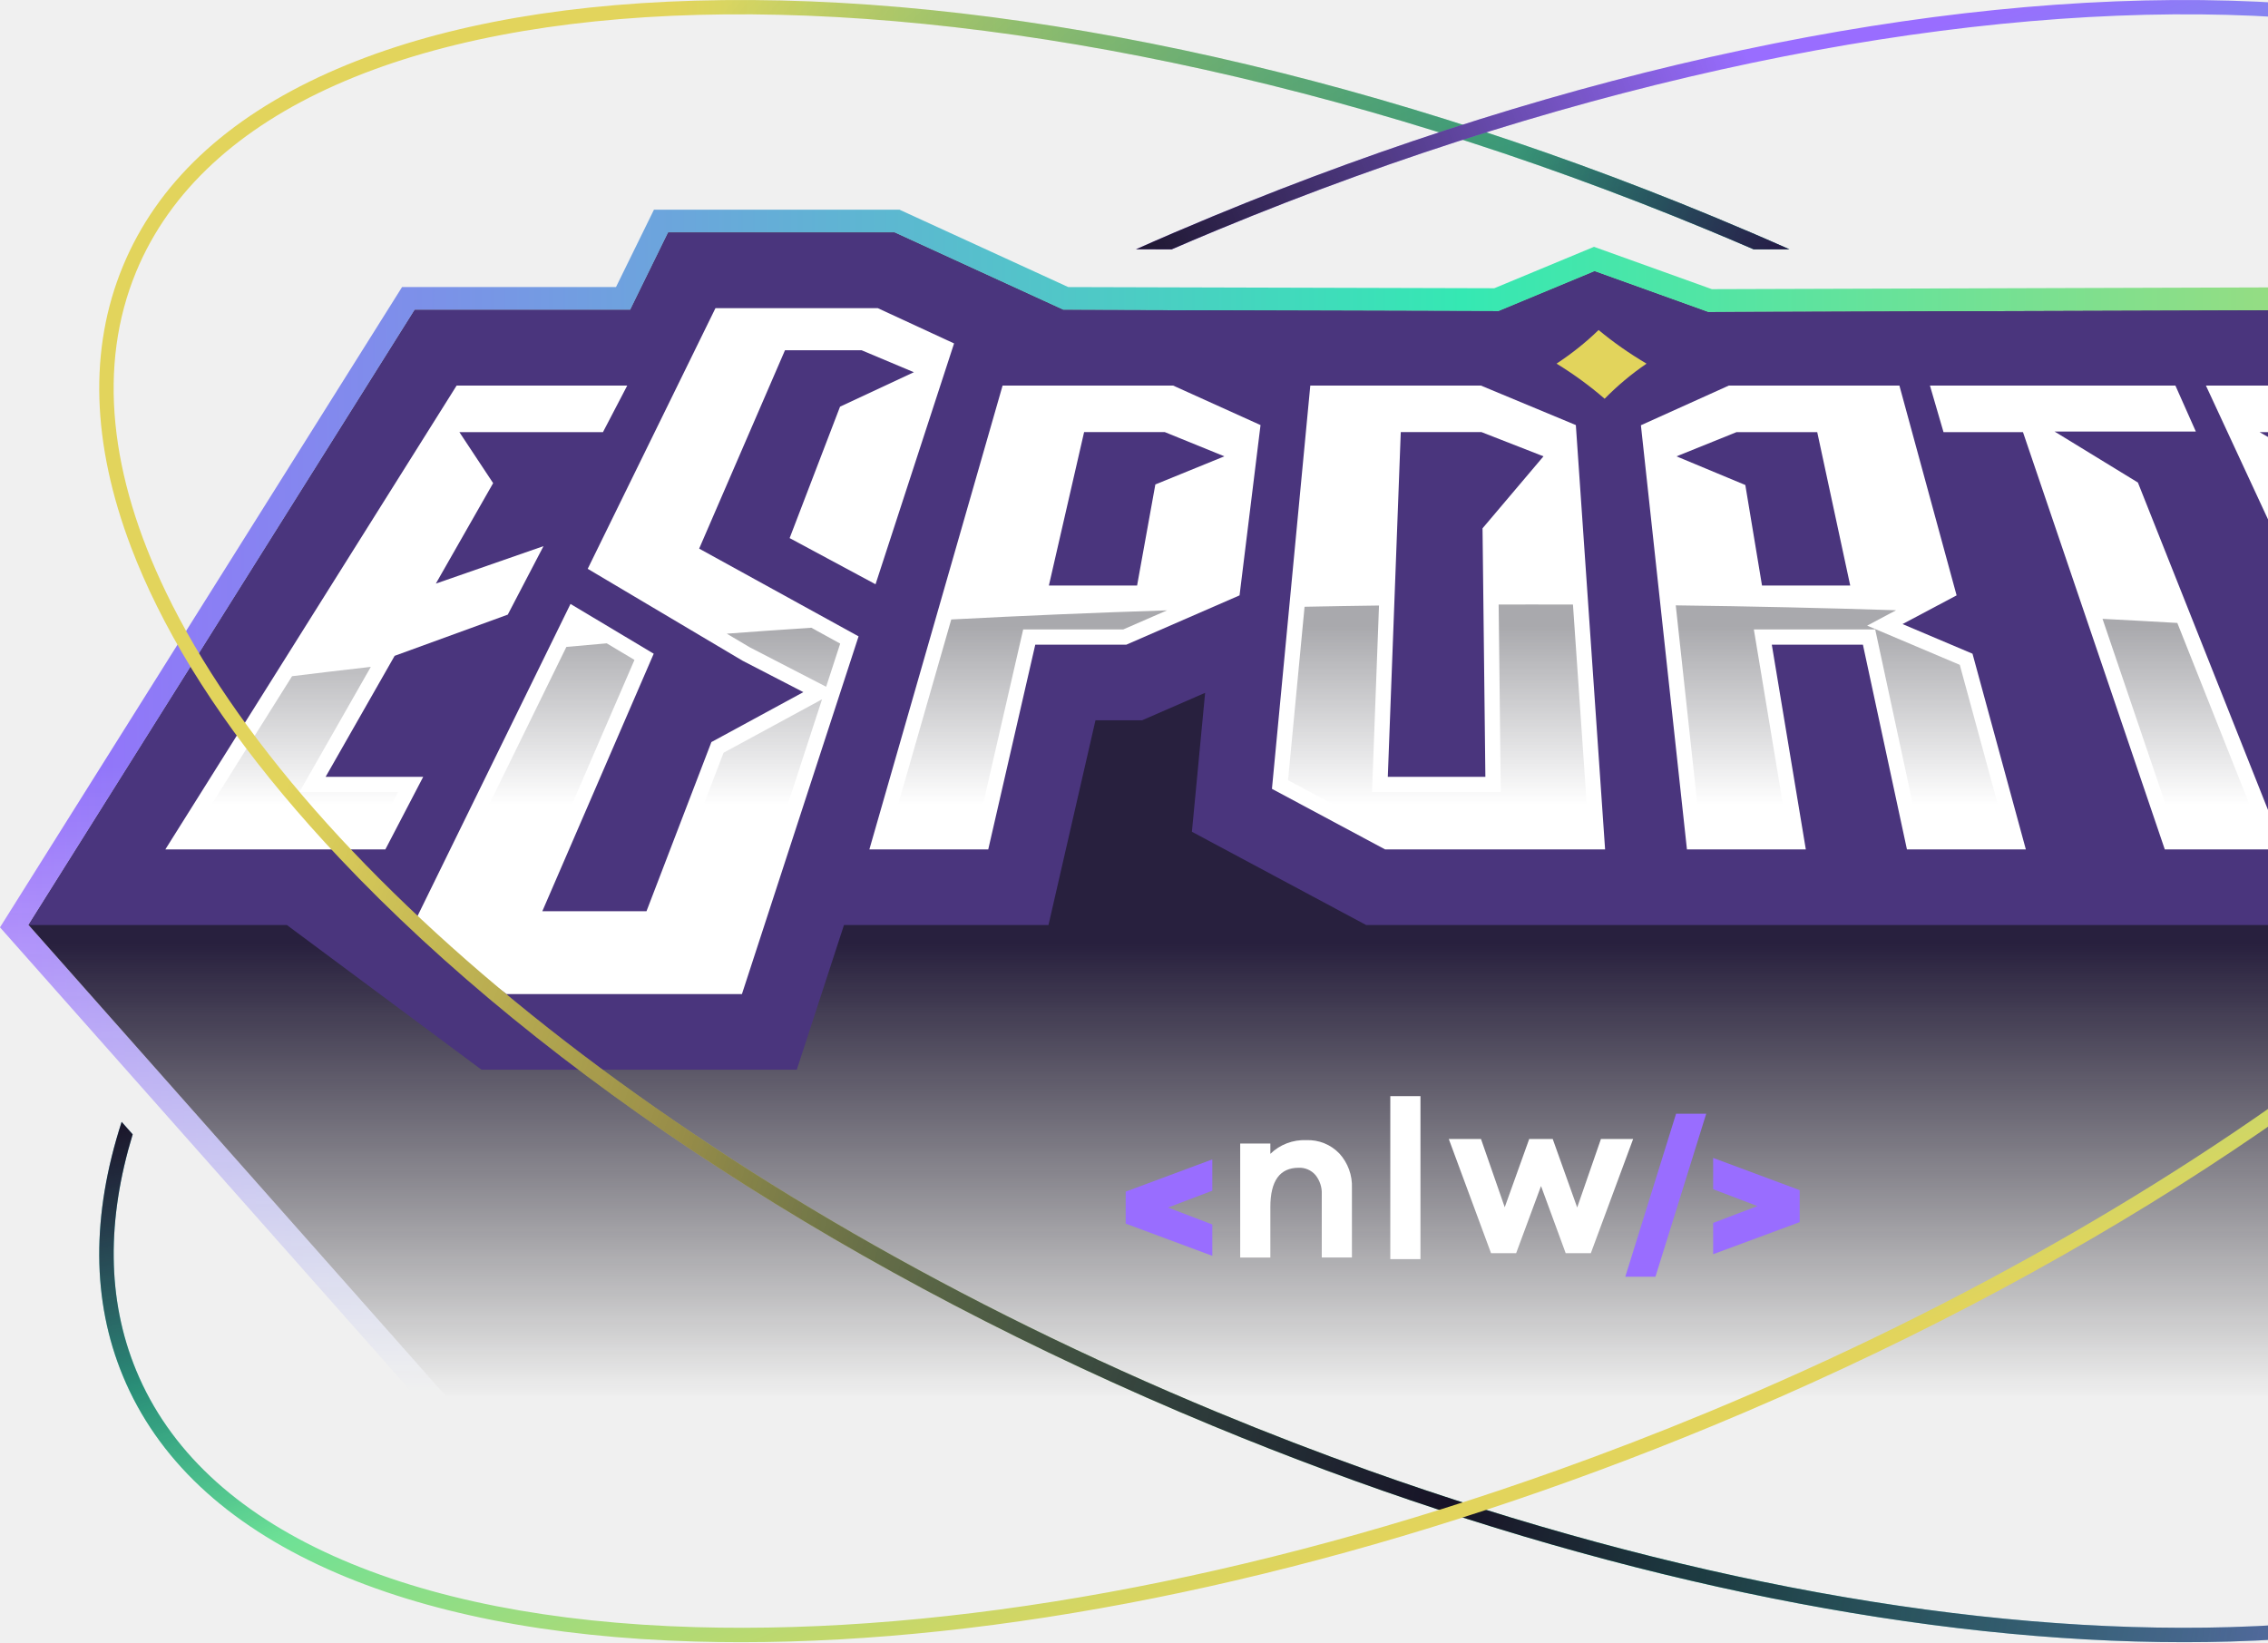
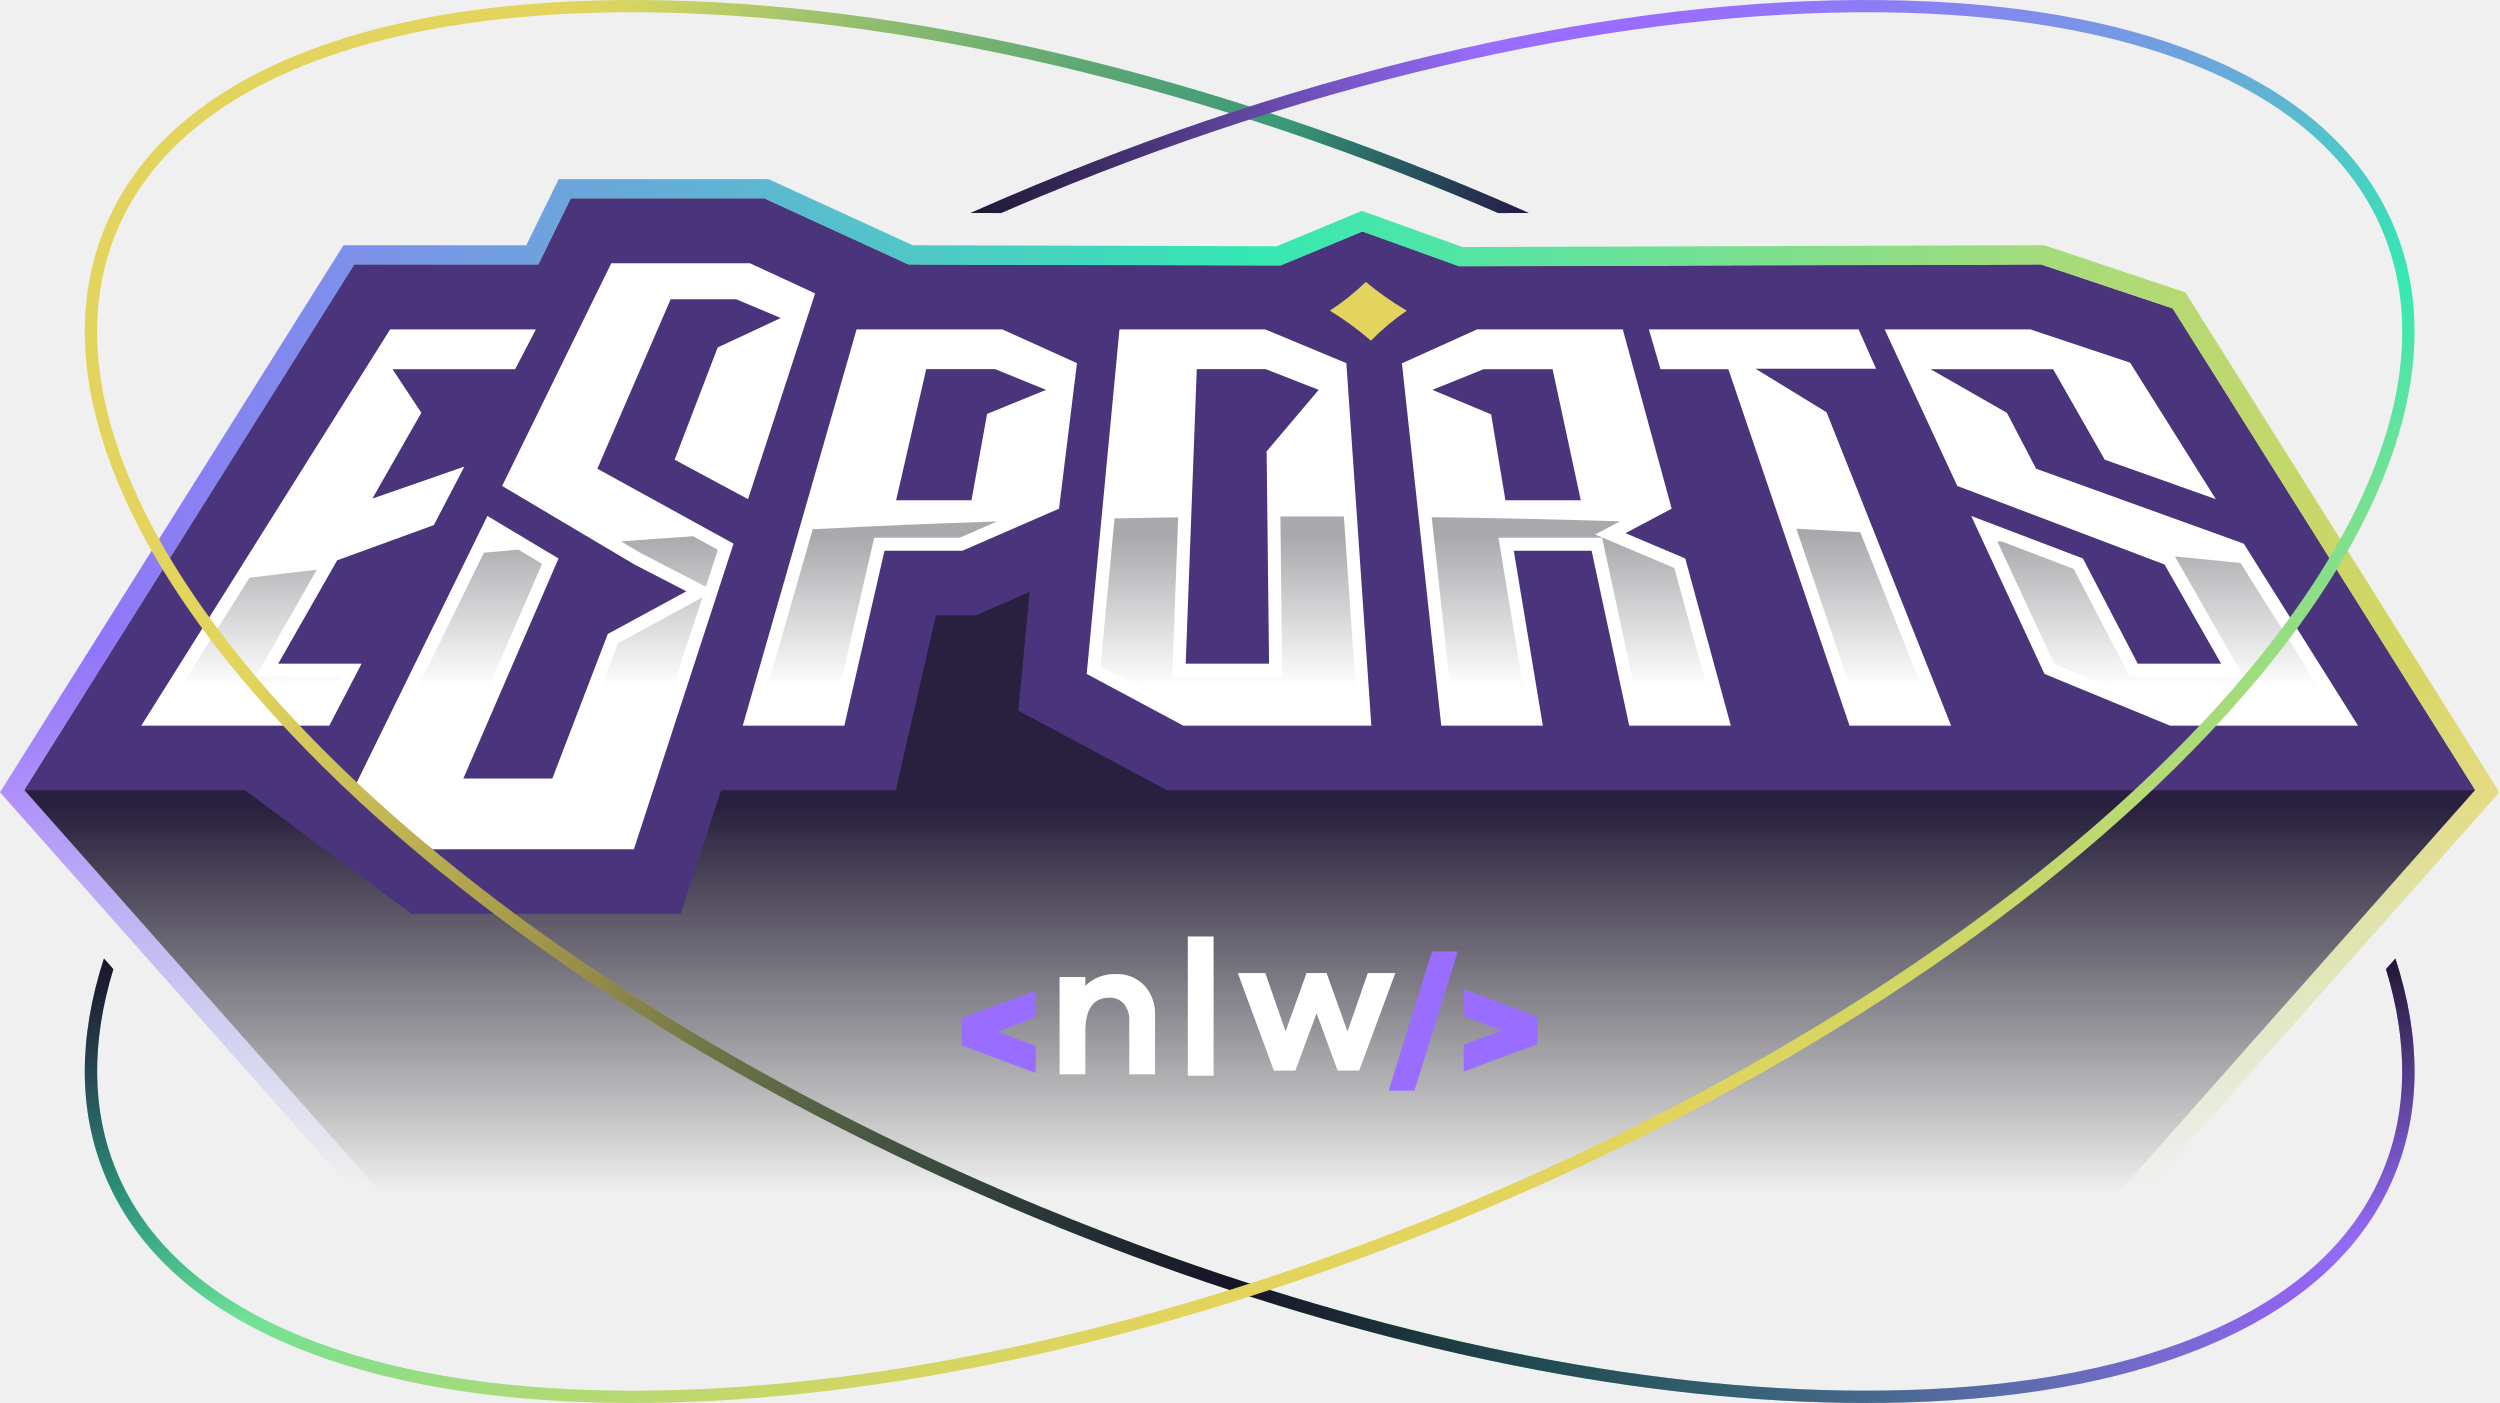
- <svg xmlns="http://www.w3.org/2000/svg" width="703" height="509" viewBox="0 0 703 509" fill="none">
+ <svg xmlns="http://www.w3.org/2000/svg" width="907" height="509" viewBox="0 0 907 509" fill="none">
  <g clip-path="url(#clip0_6_544)">
    <mask id="mask0_6_544" style="mask-type:alpha" maskUnits="userSpaceOnUse" x="0" y="54" width="907" height="395">
      <rect y="54.246" width="906.458" height="394.659" fill="url(#paint0_linear_6_544)" />
    </mask>
    <g mask="url(#mask0_6_544)">
      <path d="M792.848 106.079L741.613 88.964L530.612 89.624L494.086 76.503L463.182 89.341L331.12 88.98L278.793 64.986H202.707L190.938 88.972H124.624L0 287.433L138.728 444.023H768.028L906.756 287.433L792.84 106.071L792.848 106.079ZM764.828 436.924H141.928L8.852 286.71L128.563 96.071H195.38L207.141 72.085H277.244L329.556 96.071L464.589 96.44L494.267 84.105L529.377 96.723L740.465 96.063L788.178 111.999L897.904 286.694L764.828 436.908V436.924Z" fill="url(#paint1_linear_6_544)" />
    </g>
    <path d="M897.912 286.709L764.828 436.915H141.928L8.852 286.709L128.563 96.07H195.38L207.141 72.084H277.244L329.564 96.07L464.589 96.447L494.267 84.112L529.377 96.731L740.465 96.07L788.178 112.014L897.912 286.709Z" fill="url(#paint2_linear_6_544)" />
    <path d="M897.894 286.709L788.184 112.014L740.455 96.078L529.383 96.722L494.273 84.104L464.579 96.439L329.554 96.078L277.242 72.092H207.147L195.386 96.078H128.577L8.858 286.709H88.914L149.253 331.56H246.974L261.605 286.709H324.994L339.562 223.249H354.02L373.548 214.743L369.452 257.809L423.447 286.709H897.894Z" fill="#4A357D" />
    <path d="M51.251 263.274H119.451L131.173 240.789H100.929L122.328 203.273L157.392 190.505L168.469 169.279L135.096 180.89L152.856 149.75L142.392 133.94H161.881H186.897L194.421 119.514H141.535L51.251 263.274Z" fill="white" />
    <path d="M221.764 95.519L182.172 176.306L230.176 204.797L249.012 214.53L220.506 230.01L200.388 282.44H168.099L202.628 202.62L176.834 187.195L128.067 286.685L156.991 308.124H229.971L266.127 197.242L216.716 170.048L243.313 108.57H267.086L283.266 115.37L260.38 126.054L244.759 166.786L271.387 181.094L295.727 106.447L272.094 95.519H221.764Z" fill="white" />
    <path d="M310.766 119.513L269.476 263.272H306.324L320.9 199.812H349.139L384.218 184.537L390.72 131.753L363.644 119.513H310.758H310.766ZM358.117 150.165L352.457 181.494H325.114L336.034 133.931H361.05L379.509 141.439L358.117 150.158V150.165Z" fill="white" />
    <path d="M406.145 119.513L394.258 244.506L429.322 263.272H497.522L488.457 131.753L459.039 119.513H406.153H406.145ZM459.534 163.743L460.415 240.78H430.171L434.188 133.931H459.204L478.426 141.439L459.542 163.743H459.534Z" fill="white" />
-     <path d="M508.623 131.808L522.892 263.272H559.74L549.197 199.812H577.436L591.084 263.272H627.94L611.407 202.619L589.716 193.436L606.478 184.537L588.749 119.513H535.864L508.623 131.808ZM573.506 181.494H546.162L540.989 150.331L519.653 141.447L538.261 133.939H563.277L573.506 181.502V181.494Z" fill="white" />
+     <path d="M508.623 131.808L522.892 263.272H559.74L549.197 199.812H577.436L591.084 263.272H627.94L611.407 202.619L589.716 193.436L606.478 184.537L588.749 119.513H535.864L508.623 131.808V131.808ZM573.506 181.494H546.162L540.989 150.331L519.653 141.447L538.261 133.939H563.277L573.506 181.502V181.494Z" fill="white" />
    <path d="M602.421 133.939H627.051L671.006 263.272H707.862L662.673 149.56L636.863 133.766H680.637L674.3 119.513H598.215L602.421 133.939Z" fill="white" />
    <path d="M803.901 181.094L772.808 131.588L736.644 119.513H683.758L710.11 176.306L785.292 204.797L805.827 240.788H775.575L755.677 202.619L715.158 187.194L741.746 244.506L787.305 263.272H855.505L814.035 197.242L738.688 170.048L728.129 149.796L700.385 133.939H744.875L763.609 166.785L803.901 181.094Z" fill="white" />
-     <path d="M495.507 102.287C491.646 106.053 487.275 109.544 482.472 112.712C487.723 115.912 492.716 119.559 497.378 123.592C501.332 119.559 505.687 115.912 510.373 112.712C505.011 109.544 500.027 106.053 495.507 102.287Z" fill="#E2D45C" />
-     <path d="M92.809 245.505L114.94 206.7C106.732 207.635 98.595 208.594 90.529 209.593L59.782 258.555H116.591L123.391 245.505H92.809Z" fill="url(#paint3_linear_6_544)" />
-     <path d="M251.482 194.568C242.693 195.142 233.958 195.755 225.279 196.408L232.465 200.669L256.074 212.862L260.429 199.489L251.482 194.568ZM224.281 233.318L203.636 287.156H160.923L196.662 204.544L188.062 199.403C183.879 199.765 179.705 200.134 175.554 200.519L134.036 285.229L158.549 303.406H226.545L254.8 216.754L224.281 233.318Z" fill="url(#paint4_linear_6_544)" />
+     <path d="M495.507 102.287C491.646 106.053 487.275 109.543 482.472 112.712C487.723 115.911 492.716 119.559 497.378 123.592C501.332 119.559 505.687 115.911 510.373 112.712C505.011 109.543 500.027 106.053 495.507 102.287Z" fill="#E2D45C" />
+     <path d="M92.809 245.505L114.94 206.7C106.732 207.635 98.595 208.594 90.529 209.593L59.782 258.555H116.591L123.391 245.505H92.809V245.505Z" fill="url(#paint3_linear_6_544)" />
+     <path d="M251.482 194.568C242.693 195.142 233.958 195.755 225.279 196.408L232.465 200.669L256.074 212.862L260.429 199.489L251.482 194.568V194.568ZM224.281 233.318L203.636 287.156H160.923L196.662 204.544L188.062 199.403C183.879 199.765 179.705 200.134 175.554 200.519L134.036 285.229L158.549 303.406H226.545L254.8 216.754L224.281 233.318V233.318Z" fill="url(#paint4_linear_6_544)" />
    <path d="M361.745 189.183L348.168 195.095H317.153L302.577 258.555H275.745L294.857 192.005C316.854 190.85 339.158 189.906 361.745 189.183Z" fill="url(#paint5_linear_6_544)" />
-     <path d="M492.467 258.555H430.509L399.251 241.834L404.369 188.067C412.034 187.91 419.723 187.784 427.443 187.682L425.273 245.505H465.187L464.527 187.375C468.056 187.367 471.594 187.36 475.14 187.36C479.291 187.36 483.434 187.367 487.561 187.383L492.467 258.555Z" fill="url(#paint6_linear_6_544)" />
-     <path d="M621.77 258.555H594.898L581.25 195.095H543.632L554.174 258.555H527.122L519.426 187.634C542.445 187.917 565.22 188.428 587.72 189.151L578.75 193.916L607.461 206.07L621.77 258.555Z" fill="url(#paint7_linear_6_544)" />
+     <path d="M492.467 258.555H430.509L399.251 241.834L404.369 188.067C412.034 187.91 419.723 187.784 427.443 187.682L425.273 245.505H465.187L464.527 187.375C468.056 187.367 471.594 187.36 475.14 187.36C479.291 187.36 483.434 187.367 487.561 187.383L492.467 258.555V258.555Z" fill="url(#paint6_linear_6_544)" />
+     <path d="M621.77 258.555H594.898L581.25 195.095H543.632L554.174 258.555H527.122L519.426 187.634C542.445 187.917 565.22 188.428 587.72 189.151L578.75 193.916L607.461 206.07L621.77 258.555V258.555Z" fill="url(#paint7_linear_6_544)" />
    <path d="M674.893 193.082C667.204 192.634 659.476 192.209 651.709 191.816L674.39 258.555H700.915L674.893 193.082Z" fill="url(#paint8_linear_6_544)" />
-     <path fill-rule="evenodd" clip-rule="evenodd" d="M375.776 369.061V359.36L348.976 369.329H348.921V379.282H348.976L375.776 389.25V379.533L362.042 374.282L375.776 369.061Z" fill="#996DFF" />
+     <path d="M812.874 204.255C804.989 203.429 797.049 202.627 789.046 201.857L813.952 245.505H772.717L752.323 206.393L726.356 196.503C725.774 196.456 725.2 196.417 724.619 196.377L745.256 240.851L788.236 258.556H846.979L812.874 204.255Z" fill="url(#paint9_linear_6_544)" />
+     <path fill-rule="evenodd" clip-rule="evenodd" d="M375.776 369.061V359.36L348.976 369.329H348.921V379.282H348.976L375.776 389.25V379.533L362.042 374.282L375.776 369.061V369.061Z" fill="#996DFF" />
    <path fill-rule="evenodd" clip-rule="evenodd" d="M531.016 388.747V379.046L544.742 373.826L531.016 368.606V358.904L557.777 368.865H557.84V378.826H557.777L531.016 388.739V388.747ZM519.522 345.201L503.783 395.721H513.13L528.869 345.201H519.522Z" fill="#996DFF" />
    <path fill-rule="evenodd" clip-rule="evenodd" d="M415.157 357.528C417.815 360.453 419.214 364.305 419.049 368.251V389.769H409.701V370.225C409.811 368.047 409.112 365.909 407.752 364.21C406.454 362.701 404.536 361.868 402.547 361.954C396.698 361.954 393.766 366.011 393.766 374.132V389.777H384.418V354.446H393.766V357.638C396.729 354.753 400.755 353.22 404.89 353.393C408.742 353.228 412.484 354.737 415.149 357.528H415.157Z" fill="white" />
    <path fill-rule="evenodd" clip-rule="evenodd" d="M430.943 339.753V390.272H440.291V339.753H430.943Z" fill="white" />
-     <path fill-rule="evenodd" clip-rule="evenodd" d="M493.105 388.425H485.306L477.664 367.615L469.952 388.425H462.169L449.071 353.031H459.055L466.414 374.195L474.001 353.031H481.288L488.875 374.266L496.234 353.031H506.218L493.105 388.425Z" fill="white" />
-     <path d="M38.107 82.486C48.689 56.927 70.057 36.785 101.598 22.627C131.819 9.057 170.113 1.51 215.405 0.205C308.252 -2.476 420.336 21.282 530.99 67.124C538.946 70.418 546.832 73.799 554.631 77.266L543.601 77.297C538.868 75.245 534.096 73.225 529.284 71.236C302.576 -22.665 84.075 -16.855 42.219 84.192C30.096 113.453 34.097 147.534 51.409 183.477C93.855 271.67 216.395 371.051 377.466 437.765C393.048 444.22 408.646 450.226 424.22 455.784C518.71 489.527 612.037 506.626 691.22 504.338C735.93 503.049 773.643 495.635 803.329 482.31C833.809 468.63 854.398 449.283 864.532 424.809C873.675 402.725 873.644 377.898 865.633 351.593L869.053 347.733C878.44 376.727 878.314 403.197 868.652 426.515C858.062 452.074 836.702 472.215 805.152 486.374C774.932 499.944 736.645 507.491 691.354 508.796C686.621 508.93 681.841 509 677.014 509C597.194 509 504.481 490.392 411.201 455.784C399.385 451.405 387.569 446.767 375.76 441.877C265.107 396.043 169.052 333.597 105.293 266.041C80.222 239.477 61.228 213.266 48.642 187.88C45.607 181.771 42.95 175.718 40.67 169.719C28.382 137.4 27.517 108.052 38.107 82.486Z" fill="url(#paint9_linear_6_544)" />
-     <path d="M38.107 82.486C48.689 56.927 70.057 36.785 101.598 22.627C131.819 9.057 170.113 1.51 215.405 0.205C308.252 -2.476 420.336 21.282 530.99 67.124C538.946 70.418 546.832 73.799 554.631 77.266L543.601 77.297C538.868 75.245 534.096 73.225 529.284 71.236C302.576 -22.665 84.075 -16.855 42.219 84.192C30.096 113.453 34.097 147.534 51.409 183.477C93.855 271.67 216.395 371.051 377.466 437.765C393.048 444.22 408.646 450.226 424.22 455.784C518.71 489.527 612.037 506.626 691.22 504.338C735.93 503.049 773.643 495.635 803.329 482.31C833.809 468.63 854.398 449.283 864.532 424.809C873.675 402.725 873.644 377.898 865.633 351.593L869.053 347.733C878.44 376.727 878.314 403.197 868.652 426.515C858.062 452.074 836.702 472.215 805.152 486.374C774.932 499.944 736.645 507.491 691.354 508.796C686.621 508.93 681.841 509 677.014 509C597.194 509 504.481 490.392 411.201 455.784C399.385 451.405 387.569 446.767 375.76 441.877C265.107 396.043 169.052 333.597 105.293 266.041C80.222 239.477 61.228 213.266 48.642 187.88C45.607 181.771 42.95 175.718 40.67 169.719C28.382 137.4 27.517 108.052 38.107 82.486Z" fill="url(#paint10_radial_6_544)" />
-     <path d="M38.107 82.486C48.689 56.927 70.057 36.785 101.598 22.627C131.819 9.057 170.113 1.51 215.405 0.205C308.252 -2.476 420.336 21.282 530.99 67.124C538.946 70.418 546.832 73.799 554.631 77.266L543.601 77.297C538.868 75.245 534.096 73.225 529.284 71.236C302.576 -22.665 84.075 -16.855 42.219 84.192C30.096 113.453 34.097 147.534 51.409 183.477C93.855 271.67 216.395 371.051 377.466 437.765C393.048 444.22 408.646 450.226 424.22 455.784C518.71 489.527 612.037 506.626 691.22 504.338C735.93 503.049 773.643 495.635 803.329 482.31C833.809 468.63 854.398 449.283 864.532 424.809C873.675 402.725 873.644 377.898 865.633 351.593L869.053 347.733C878.44 376.727 878.314 403.197 868.652 426.515C858.062 452.074 836.702 472.215 805.152 486.374C774.932 499.944 736.645 507.491 691.354 508.796C686.621 508.93 681.841 509 677.014 509C597.194 509 504.481 490.392 411.201 455.784C399.385 451.405 387.569 446.767 375.76 441.877C265.107 396.043 169.052 333.597 105.293 266.041C80.222 239.477 61.228 213.266 48.642 187.88C45.607 181.771 42.95 175.718 40.67 169.719C28.382 137.4 27.517 108.052 38.107 82.486Z" fill="url(#paint11_radial_6_544)" />
-     <path d="M38.107 82.486C48.689 56.927 70.057 36.785 101.598 22.627C131.819 9.057 170.113 1.51 215.405 0.205C308.252 -2.476 420.336 21.282 530.99 67.124C538.946 70.418 546.832 73.799 554.631 77.266L543.601 77.297C538.868 75.245 534.096 73.225 529.284 71.236C302.576 -22.665 84.075 -16.855 42.219 84.192C30.096 113.453 34.097 147.534 51.409 183.477C93.855 271.67 216.395 371.051 377.466 437.765C393.048 444.22 408.646 450.226 424.22 455.784C518.71 489.527 612.037 506.626 691.22 504.338C735.93 503.049 773.643 495.635 803.329 482.31C833.809 468.63 854.398 449.283 864.532 424.809C873.675 402.725 873.644 377.898 865.633 351.593L869.053 347.733C878.44 376.727 878.314 403.197 868.652 426.515C858.062 452.074 836.702 472.215 805.152 486.374C774.932 499.944 736.645 507.491 691.354 508.796C686.621 508.93 681.841 509 677.014 509C597.194 509 504.481 490.392 411.201 455.784C399.385 451.405 387.569 446.767 375.76 441.877C265.107 396.043 169.052 333.597 105.293 266.041C80.222 239.477 61.228 213.266 48.642 187.88C45.607 181.771 42.95 175.718 40.67 169.719C28.382 137.4 27.517 108.052 38.107 82.486Z" fill="url(#paint12_radial_6_544)" />
-     <path d="M868.651 82.486C858.069 56.927 836.701 36.785 805.16 22.627C774.939 9.057 736.645 1.51 691.353 0.205C598.506 -2.476 486.422 21.282 375.768 67.124C367.812 70.418 359.926 73.799 352.128 77.266L363.158 77.297C367.89 75.245 372.662 73.225 377.474 71.236C604.182 -22.665 822.684 -16.855 864.54 84.192C876.662 113.453 872.661 147.534 855.349 183.477C812.904 271.67 690.363 371.051 529.292 437.765C513.71 444.22 498.112 450.226 482.538 455.784C388.048 489.527 294.721 506.626 215.538 504.338C170.828 503.049 133.115 495.635 103.43 482.31C72.95 468.63 52.36 449.283 42.226 424.809C33.083 402.725 33.114 377.898 41.125 351.593L37.706 347.733C28.319 376.727 28.444 403.197 38.106 426.515C48.696 452.074 70.056 472.215 101.606 486.374C131.826 499.944 170.113 507.491 215.404 508.796C220.137 508.93 224.917 509 229.744 509C309.564 509 402.278 490.392 495.557 455.784C507.373 451.405 519.189 446.767 530.998 441.877C641.651 396.043 737.706 333.597 801.465 266.041C826.536 239.477 845.53 213.266 858.116 187.88C861.151 181.771 863.808 175.718 866.088 169.719C878.376 137.4 879.241 108.052 868.651 82.486Z" fill="url(#paint13_linear_6_544)" />
-     <path d="M868.651 82.486C858.069 56.927 836.701 36.785 805.16 22.627C774.939 9.057 736.645 1.51 691.353 0.205C598.506 -2.476 486.422 21.282 375.768 67.124C367.812 70.418 359.926 73.799 352.128 77.266L363.158 77.297C367.89 75.245 372.662 73.225 377.474 71.236C604.182 -22.665 822.684 -16.855 864.54 84.192C876.662 113.453 872.661 147.534 855.349 183.477C812.904 271.67 690.363 371.051 529.292 437.765C513.71 444.22 498.112 450.226 482.538 455.784C388.048 489.527 294.721 506.626 215.538 504.338C170.828 503.049 133.115 495.635 103.43 482.31C72.95 468.63 52.36 449.283 42.226 424.809C33.083 402.725 33.114 377.898 41.125 351.593L37.706 347.733C28.319 376.727 28.444 403.197 38.106 426.515C48.696 452.074 70.056 472.215 101.606 486.374C131.826 499.944 170.113 507.491 215.404 508.796C220.137 508.93 224.917 509 229.744 509C309.564 509 402.278 490.392 495.557 455.784C507.373 451.405 519.189 446.767 530.998 441.877C641.651 396.043 737.706 333.597 801.465 266.041C826.536 239.477 845.53 213.266 858.116 187.88C861.151 181.771 863.808 175.718 866.088 169.719C878.376 137.4 879.241 108.052 868.651 82.486Z" fill="url(#paint14_radial_6_544)" />
-     <path d="M868.651 82.486C858.069 56.927 836.701 36.785 805.16 22.627C774.939 9.057 736.645 1.51 691.353 0.205C598.506 -2.476 486.422 21.282 375.768 67.124C367.812 70.418 359.926 73.799 352.128 77.266L363.158 77.297C367.89 75.245 372.662 73.225 377.474 71.236C604.182 -22.665 822.684 -16.855 864.54 84.192C876.662 113.453 872.661 147.534 855.349 183.477C812.904 271.67 690.363 371.051 529.292 437.765C513.71 444.22 498.112 450.226 482.538 455.784C388.048 489.527 294.721 506.626 215.538 504.338C170.828 503.049 133.115 495.635 103.43 482.31C72.95 468.63 52.36 449.283 42.226 424.809C33.083 402.725 33.114 377.898 41.125 351.593L37.706 347.733C28.319 376.727 28.444 403.197 38.106 426.515C48.696 452.074 70.056 472.215 101.606 486.374C131.826 499.944 170.113 507.491 215.404 508.796C220.137 508.93 224.917 509 229.744 509C309.564 509 402.278 490.392 495.557 455.784C507.373 451.405 519.189 446.767 530.998 441.877C641.651 396.043 737.706 333.597 801.465 266.041C826.536 239.477 845.53 213.266 858.116 187.88C861.151 181.771 863.808 175.718 866.088 169.719C878.376 137.4 879.241 108.052 868.651 82.486Z" fill="url(#paint15_radial_6_544)" />
+     <path fill-rule="evenodd" clip-rule="evenodd" d="M493.105 388.425H485.306L477.664 367.615L469.952 388.425H462.169L449.071 353.031H459.055L466.414 374.195L474.001 353.031H481.288L488.875 374.266L496.234 353.031H506.218L493.105 388.425V388.425Z" fill="white" />
+     <path d="M38.107 82.486C48.689 56.927 70.057 36.785 101.598 22.627C131.819 9.057 170.113 1.51 215.405 0.205C308.252 -2.476 420.336 21.282 530.99 67.124C538.946 70.418 546.832 73.799 554.631 77.266L543.601 77.297C538.868 75.245 534.096 73.225 529.284 71.236C302.576 -22.665 84.075 -16.855 42.219 84.192C30.096 113.453 34.097 147.534 51.409 183.477C93.855 271.67 216.395 371.051 377.466 437.765C393.048 444.22 408.646 450.226 424.22 455.784C518.71 489.527 612.037 506.626 691.22 504.338C735.93 503.049 773.643 495.635 803.329 482.31C833.808 468.63 854.398 449.283 864.532 424.809C873.675 402.725 873.644 377.898 865.633 351.593L869.053 347.733C878.44 376.727 878.314 403.197 868.652 426.515C858.062 452.074 836.702 472.215 805.152 486.374C774.932 499.944 736.645 507.491 691.354 508.796C686.621 508.93 681.841 509 677.014 509C597.194 509 504.481 490.392 411.201 455.784C399.385 451.405 387.569 446.767 375.76 441.877C265.107 396.043 169.052 333.597 105.293 266.041C80.222 239.477 61.228 213.266 48.642 187.88C45.607 181.771 42.95 175.718 40.67 169.719C28.382 137.4 27.517 108.052 38.107 82.486V82.486Z" fill="url(#paint10_linear_6_544)" />
+     <path d="M38.107 82.486C48.689 56.927 70.057 36.785 101.598 22.627C131.819 9.057 170.113 1.51 215.405 0.205C308.252 -2.476 420.336 21.282 530.99 67.124C538.946 70.418 546.832 73.799 554.631 77.266L543.601 77.297C538.868 75.245 534.096 73.225 529.284 71.236C302.576 -22.665 84.075 -16.855 42.219 84.192C30.096 113.453 34.097 147.534 51.409 183.477C93.855 271.67 216.395 371.051 377.466 437.765C393.048 444.22 408.646 450.226 424.22 455.784C518.71 489.527 612.037 506.626 691.22 504.338C735.93 503.049 773.643 495.635 803.329 482.31C833.808 468.63 854.398 449.283 864.532 424.809C873.675 402.725 873.644 377.898 865.633 351.593L869.053 347.733C878.44 376.727 878.314 403.197 868.652 426.515C858.062 452.074 836.702 472.215 805.152 486.374C774.932 499.944 736.645 507.491 691.354 508.796C686.621 508.93 681.841 509 677.014 509C597.194 509 504.481 490.392 411.201 455.784C399.385 451.405 387.569 446.767 375.76 441.877C265.107 396.043 169.052 333.597 105.293 266.041C80.222 239.477 61.228 213.266 48.642 187.88C45.607 181.771 42.95 175.718 40.67 169.719C28.382 137.4 27.517 108.052 38.107 82.486V82.486Z" fill="url(#paint11_radial_6_544)" />
+     <path d="M38.107 82.486C48.689 56.927 70.057 36.785 101.598 22.627C131.819 9.057 170.113 1.51 215.405 0.205C308.252 -2.476 420.336 21.282 530.99 67.124C538.946 70.418 546.832 73.799 554.631 77.266L543.601 77.297C538.868 75.245 534.096 73.225 529.284 71.236C302.576 -22.665 84.075 -16.855 42.219 84.192C30.096 113.453 34.097 147.534 51.409 183.477C93.855 271.67 216.395 371.051 377.466 437.765C393.048 444.22 408.646 450.226 424.22 455.784C518.71 489.527 612.037 506.626 691.22 504.338C735.93 503.049 773.643 495.635 803.329 482.31C833.808 468.63 854.398 449.283 864.532 424.809C873.675 402.725 873.644 377.898 865.633 351.593L869.053 347.733C878.44 376.727 878.314 403.197 868.652 426.515C858.062 452.074 836.702 472.215 805.152 486.374C774.932 499.944 736.645 507.491 691.354 508.796C686.621 508.93 681.841 509 677.014 509C597.194 509 504.481 490.392 411.201 455.784C399.385 451.405 387.569 446.767 375.76 441.877C265.107 396.043 169.052 333.597 105.293 266.041C80.222 239.477 61.228 213.266 48.642 187.88C45.607 181.771 42.95 175.718 40.67 169.719C28.382 137.4 27.517 108.052 38.107 82.486V82.486Z" fill="url(#paint12_radial_6_544)" />
+     <path d="M38.107 82.486C48.689 56.927 70.057 36.785 101.598 22.627C131.819 9.057 170.113 1.51 215.405 0.205C308.252 -2.476 420.336 21.282 530.99 67.124C538.946 70.418 546.832 73.799 554.631 77.266L543.601 77.297C538.868 75.245 534.096 73.225 529.284 71.236C302.576 -22.665 84.075 -16.855 42.219 84.192C30.096 113.453 34.097 147.534 51.409 183.477C93.855 271.67 216.395 371.051 377.466 437.765C393.048 444.22 408.646 450.226 424.22 455.784C518.71 489.527 612.037 506.626 691.22 504.338C735.93 503.049 773.643 495.635 803.329 482.31C833.808 468.63 854.398 449.283 864.532 424.809C873.675 402.725 873.644 377.898 865.633 351.593L869.053 347.733C878.44 376.727 878.314 403.197 868.652 426.515C858.062 452.074 836.702 472.215 805.152 486.374C774.932 499.944 736.645 507.491 691.354 508.796C686.621 508.93 681.841 509 677.014 509C597.194 509 504.481 490.392 411.201 455.784C399.385 451.405 387.569 446.767 375.76 441.877C265.107 396.043 169.052 333.597 105.293 266.041C80.222 239.477 61.228 213.266 48.642 187.88C45.607 181.771 42.95 175.718 40.67 169.719C28.382 137.4 27.517 108.052 38.107 82.486V82.486Z" fill="url(#paint13_radial_6_544)" />
+     <path d="M868.651 82.486C858.069 56.927 836.701 36.785 805.16 22.627C774.939 9.057 736.645 1.51 691.353 0.205C598.506 -2.476 486.422 21.282 375.768 67.124C367.812 70.418 359.926 73.799 352.128 77.266L363.158 77.297C367.89 75.245 372.662 73.225 377.474 71.236C604.182 -22.665 822.684 -16.855 864.54 84.192C876.662 113.453 872.661 147.534 855.349 183.477C812.904 271.67 690.363 371.051 529.292 437.765C513.71 444.22 498.112 450.226 482.538 455.784C388.048 489.527 294.721 506.626 215.538 504.338C170.828 503.049 133.115 495.635 103.43 482.31C72.95 468.63 52.36 449.283 42.226 424.809C33.083 402.725 33.114 377.898 41.125 351.593L37.705 347.733C28.319 376.727 28.444 403.197 38.106 426.515C48.696 452.074 70.056 472.215 101.606 486.374C131.826 499.944 170.113 507.491 215.404 508.796C220.137 508.93 224.917 509 229.744 509C309.564 509 402.278 490.392 495.557 455.784C507.373 451.405 519.189 446.767 530.998 441.877C641.651 396.043 737.706 333.597 801.465 266.041C826.536 239.477 845.53 213.266 858.116 187.88C861.151 181.771 863.808 175.718 866.088 169.719C878.376 137.4 879.241 108.052 868.651 82.486V82.486Z" fill="url(#paint14_linear_6_544)" />
+     <path d="M868.651 82.486C858.069 56.927 836.701 36.785 805.16 22.627C774.939 9.057 736.645 1.51 691.353 0.205C598.506 -2.476 486.422 21.282 375.768 67.124C367.812 70.418 359.926 73.799 352.128 77.266L363.158 77.297C367.89 75.245 372.662 73.225 377.474 71.236C604.182 -22.665 822.684 -16.855 864.54 84.192C876.662 113.453 872.661 147.534 855.349 183.477C812.904 271.67 690.363 371.051 529.292 437.765C513.71 444.22 498.112 450.226 482.538 455.784C388.048 489.527 294.721 506.626 215.538 504.338C170.828 503.049 133.115 495.635 103.43 482.31C72.95 468.63 52.36 449.283 42.226 424.809C33.083 402.725 33.114 377.898 41.125 351.593L37.705 347.733C28.319 376.727 28.444 403.197 38.106 426.515C48.696 452.074 70.056 472.215 101.606 486.374C131.826 499.944 170.113 507.491 215.404 508.796C220.137 508.93 224.917 509 229.744 509C309.564 509 402.278 490.392 495.557 455.784C507.373 451.405 519.189 446.767 530.998 441.877C641.651 396.043 737.706 333.597 801.465 266.041C826.536 239.477 845.53 213.266 858.116 187.88C861.151 181.771 863.808 175.718 866.088 169.719C878.376 137.4 879.241 108.052 868.651 82.486V82.486Z" fill="url(#paint15_radial_6_544)" />
+     <path d="M868.651 82.486C858.069 56.927 836.701 36.785 805.16 22.627C774.939 9.057 736.645 1.51 691.353 0.205C598.506 -2.476 486.422 21.282 375.768 67.124C367.812 70.418 359.926 73.799 352.128 77.266L363.158 77.297C367.89 75.245 372.662 73.225 377.474 71.236C604.182 -22.665 822.684 -16.855 864.54 84.192C876.662 113.453 872.661 147.534 855.349 183.477C812.904 271.67 690.363 371.051 529.292 437.765C513.71 444.22 498.112 450.226 482.538 455.784C388.048 489.527 294.721 506.626 215.538 504.338C170.828 503.049 133.115 495.635 103.43 482.31C72.95 468.63 52.36 449.283 42.226 424.809C33.083 402.725 33.114 377.898 41.125 351.593L37.705 347.733C28.319 376.727 28.444 403.197 38.106 426.515C48.696 452.074 70.056 472.215 101.606 486.374C131.826 499.944 170.113 507.491 215.404 508.796C220.137 508.93 224.917 509 229.744 509C309.564 509 402.278 490.392 495.557 455.784C507.373 451.405 519.189 446.767 530.998 441.877C641.651 396.043 737.706 333.597 801.465 266.041C826.536 239.477 845.53 213.266 858.116 187.88C861.151 181.771 863.808 175.718 866.088 169.719C878.376 137.4 879.241 108.052 868.651 82.486V82.486Z" fill="url(#paint16_radial_6_544)" />
  </g>
  <defs>
    <linearGradient id="paint0_linear_6_544" x1="453.229" y1="237.817" x2="453.229" y2="431.216" gradientUnits="userSpaceOnUse">
      <stop stop-color="#D9D9D9" />
      <stop offset="1" stop-color="#D9D9D9" stop-opacity="0" />
    </linearGradient>
    <linearGradient id="paint1_linear_6_544" x1="0" y1="254.5" x2="906.764" y2="254.5" gradientUnits="userSpaceOnUse">
      <stop stop-color="#996DFF" />
      <stop offset="0.5" stop-color="#35E8B3" />
      <stop offset="1" stop-color="#E2D45C" />
    </linearGradient>
    <linearGradient id="paint2_linear_6_544" x1="453.378" y1="292.393" x2="453.378" y2="433.181" gradientUnits="userSpaceOnUse">
      <stop stop-color="#28203E" />
      <stop offset="1" stop-color="#121214" stop-opacity="0" />
    </linearGradient>
    <linearGradient id="paint3_linear_6_544" x1="91.59" y1="194.105" x2="91.59" y2="249.585" gradientUnits="userSpaceOnUse">
      <stop stop-color="#A9A9AD" />
      <stop offset="1" stop-color="#A9A9AD" stop-opacity="0" />
    </linearGradient>
    <linearGradient id="paint4_linear_6_544" x1="197.236" y1="194.104" x2="197.236" y2="249.584" gradientUnits="userSpaceOnUse">
      <stop stop-color="#A9A9AD" />
      <stop offset="1" stop-color="#A9A9AD" stop-opacity="0" />
    </linearGradient>
    <linearGradient id="paint5_linear_6_544" x1="318.749" y1="194.104" x2="318.749" y2="249.585" gradientUnits="userSpaceOnUse">
      <stop stop-color="#A9A9AD" />
      <stop offset="1" stop-color="#A9A9AD" stop-opacity="0" />
    </linearGradient>
    <linearGradient id="paint6_linear_6_544" x1="445.863" y1="194.105" x2="445.863" y2="249.585" gradientUnits="userSpaceOnUse">
      <stop stop-color="#A9A9AD" />
      <stop offset="1" stop-color="#A9A9AD" stop-opacity="0" />
    </linearGradient>
    <linearGradient id="paint7_linear_6_544" x1="570.598" y1="194.104" x2="570.598" y2="249.585" gradientUnits="userSpaceOnUse">
      <stop stop-color="#A9A9AD" />
      <stop offset="1" stop-color="#A9A9AD" stop-opacity="0" />
    </linearGradient>
    <linearGradient id="paint8_linear_6_544" x1="676.316" y1="194.104" x2="676.316" y2="249.584" gradientUnits="userSpaceOnUse">
      <stop stop-color="#A9A9AD" />
      <stop offset="1" stop-color="#A9A9AD" stop-opacity="0" />
    </linearGradient>
-     <linearGradient id="paint9_linear_6_544" x1="822.731" y1="364.392" x2="210.302" y2="367.536" gradientUnits="userSpaceOnUse">
+     <linearGradient id="paint9_linear_6_544" x1="785.799" y1="194.105" x2="785.799" y2="249.586" gradientUnits="userSpaceOnUse">
+       <stop stop-color="#A9A9AD" />
+       <stop offset="1" stop-color="#A9A9AD" stop-opacity="0" />
+     </linearGradient>
+     <linearGradient id="paint10_linear_6_544" x1="822.731" y1="364.392" x2="210.302" y2="367.536" gradientUnits="userSpaceOnUse">
      <stop stop-color="#996DFF" />
      <stop offset="0.5" stop-color="#35E8B3" />
      <stop offset="1" stop-color="#E2D45C" />
    </linearGradient>
-     <radialGradient id="paint10_radial_6_544" cx="0" cy="0" r="1" gradientUnits="userSpaceOnUse" gradientTransform="translate(447.786 465.138) rotate(15.7611) scale(411.689 683.642)">
+     <radialGradient id="paint11_radial_6_544" cx="0" cy="0" r="1" gradientUnits="userSpaceOnUse" gradientTransform="translate(447.786 465.138) rotate(15.7611) scale(411.689 683.642)">
      <stop stop-color="#171226" />
      <stop offset="1" stop-color="#171226" stop-opacity="0" />
    </radialGradient>
-     <radialGradient id="paint11_radial_6_544" cx="0" cy="0" r="1" gradientUnits="userSpaceOnUse" gradientTransform="translate(553.346 79.5316) rotate(-157.036) scale(92.6584 153.867)">
+     <radialGradient id="paint12_radial_6_544" cx="0" cy="0" r="1" gradientUnits="userSpaceOnUse" gradientTransform="translate(553.346 79.5316) rotate(-157.036) scale(92.6584 153.867)">
      <stop stop-color="#261945" />
      <stop offset="1" stop-color="#261945" stop-opacity="0" />
    </radialGradient>
-     <radialGradient id="paint12_radial_6_544" cx="0" cy="0" r="1" gradientUnits="userSpaceOnUse" gradientTransform="translate(870.025 341.262) rotate(76.7293) scale(104.989 174.343)">
+     <radialGradient id="paint13_radial_6_544" cx="0" cy="0" r="1" gradientUnits="userSpaceOnUse" gradientTransform="translate(870.025 341.262) rotate(76.7293) scale(104.989 174.343)">
      <stop stop-color="#191326" />
      <stop offset="1" stop-color="#191326" stop-opacity="0" />
    </radialGradient>
-     <linearGradient id="paint13_linear_6_544" x1="476.706" y1="56.395" x2="613.596" y2="403.441" gradientUnits="userSpaceOnUse">
+     <linearGradient id="paint14_linear_6_544" x1="476.706" y1="56.395" x2="613.596" y2="403.441" gradientUnits="userSpaceOnUse">
      <stop stop-color="#996DFF" />
      <stop offset="0.5" stop-color="#35E8B3" />
      <stop offset="1" stop-color="#E2D45C" />
    </linearGradient>
-     <radialGradient id="paint14_radial_6_544" cx="0" cy="0" r="1" gradientUnits="userSpaceOnUse" gradientTransform="translate(343.672 87.2437) rotate(-19.3523) scale(209.458 347.821)">
+     <radialGradient id="paint15_radial_6_544" cx="0" cy="0" r="1" gradientUnits="userSpaceOnUse" gradientTransform="translate(343.672 87.2437) rotate(-19.3523) scale(209.458 347.821)">
      <stop stop-color="#171225" />
      <stop offset="1" stop-color="#171225" stop-opacity="0" />
    </radialGradient>
-     <radialGradient id="paint15_radial_6_544" cx="0" cy="0" r="1" gradientUnits="userSpaceOnUse" gradientTransform="translate(38.0789 346.082) rotate(67.4706) scale(140.895 233.967)">
+     <radialGradient id="paint16_radial_6_544" cx="0" cy="0" r="1" gradientUnits="userSpaceOnUse" gradientTransform="translate(38.0788 346.082) rotate(67.4706) scale(140.895 233.967)">
      <stop stop-color="#191327" />
      <stop offset="1" stop-color="#191327" stop-opacity="0" />
    </radialGradient>
    <clipPath id="clip0_6_544">
      <rect width="906.764" height="509" fill="white" />
    </clipPath>
  </defs>
</svg>
